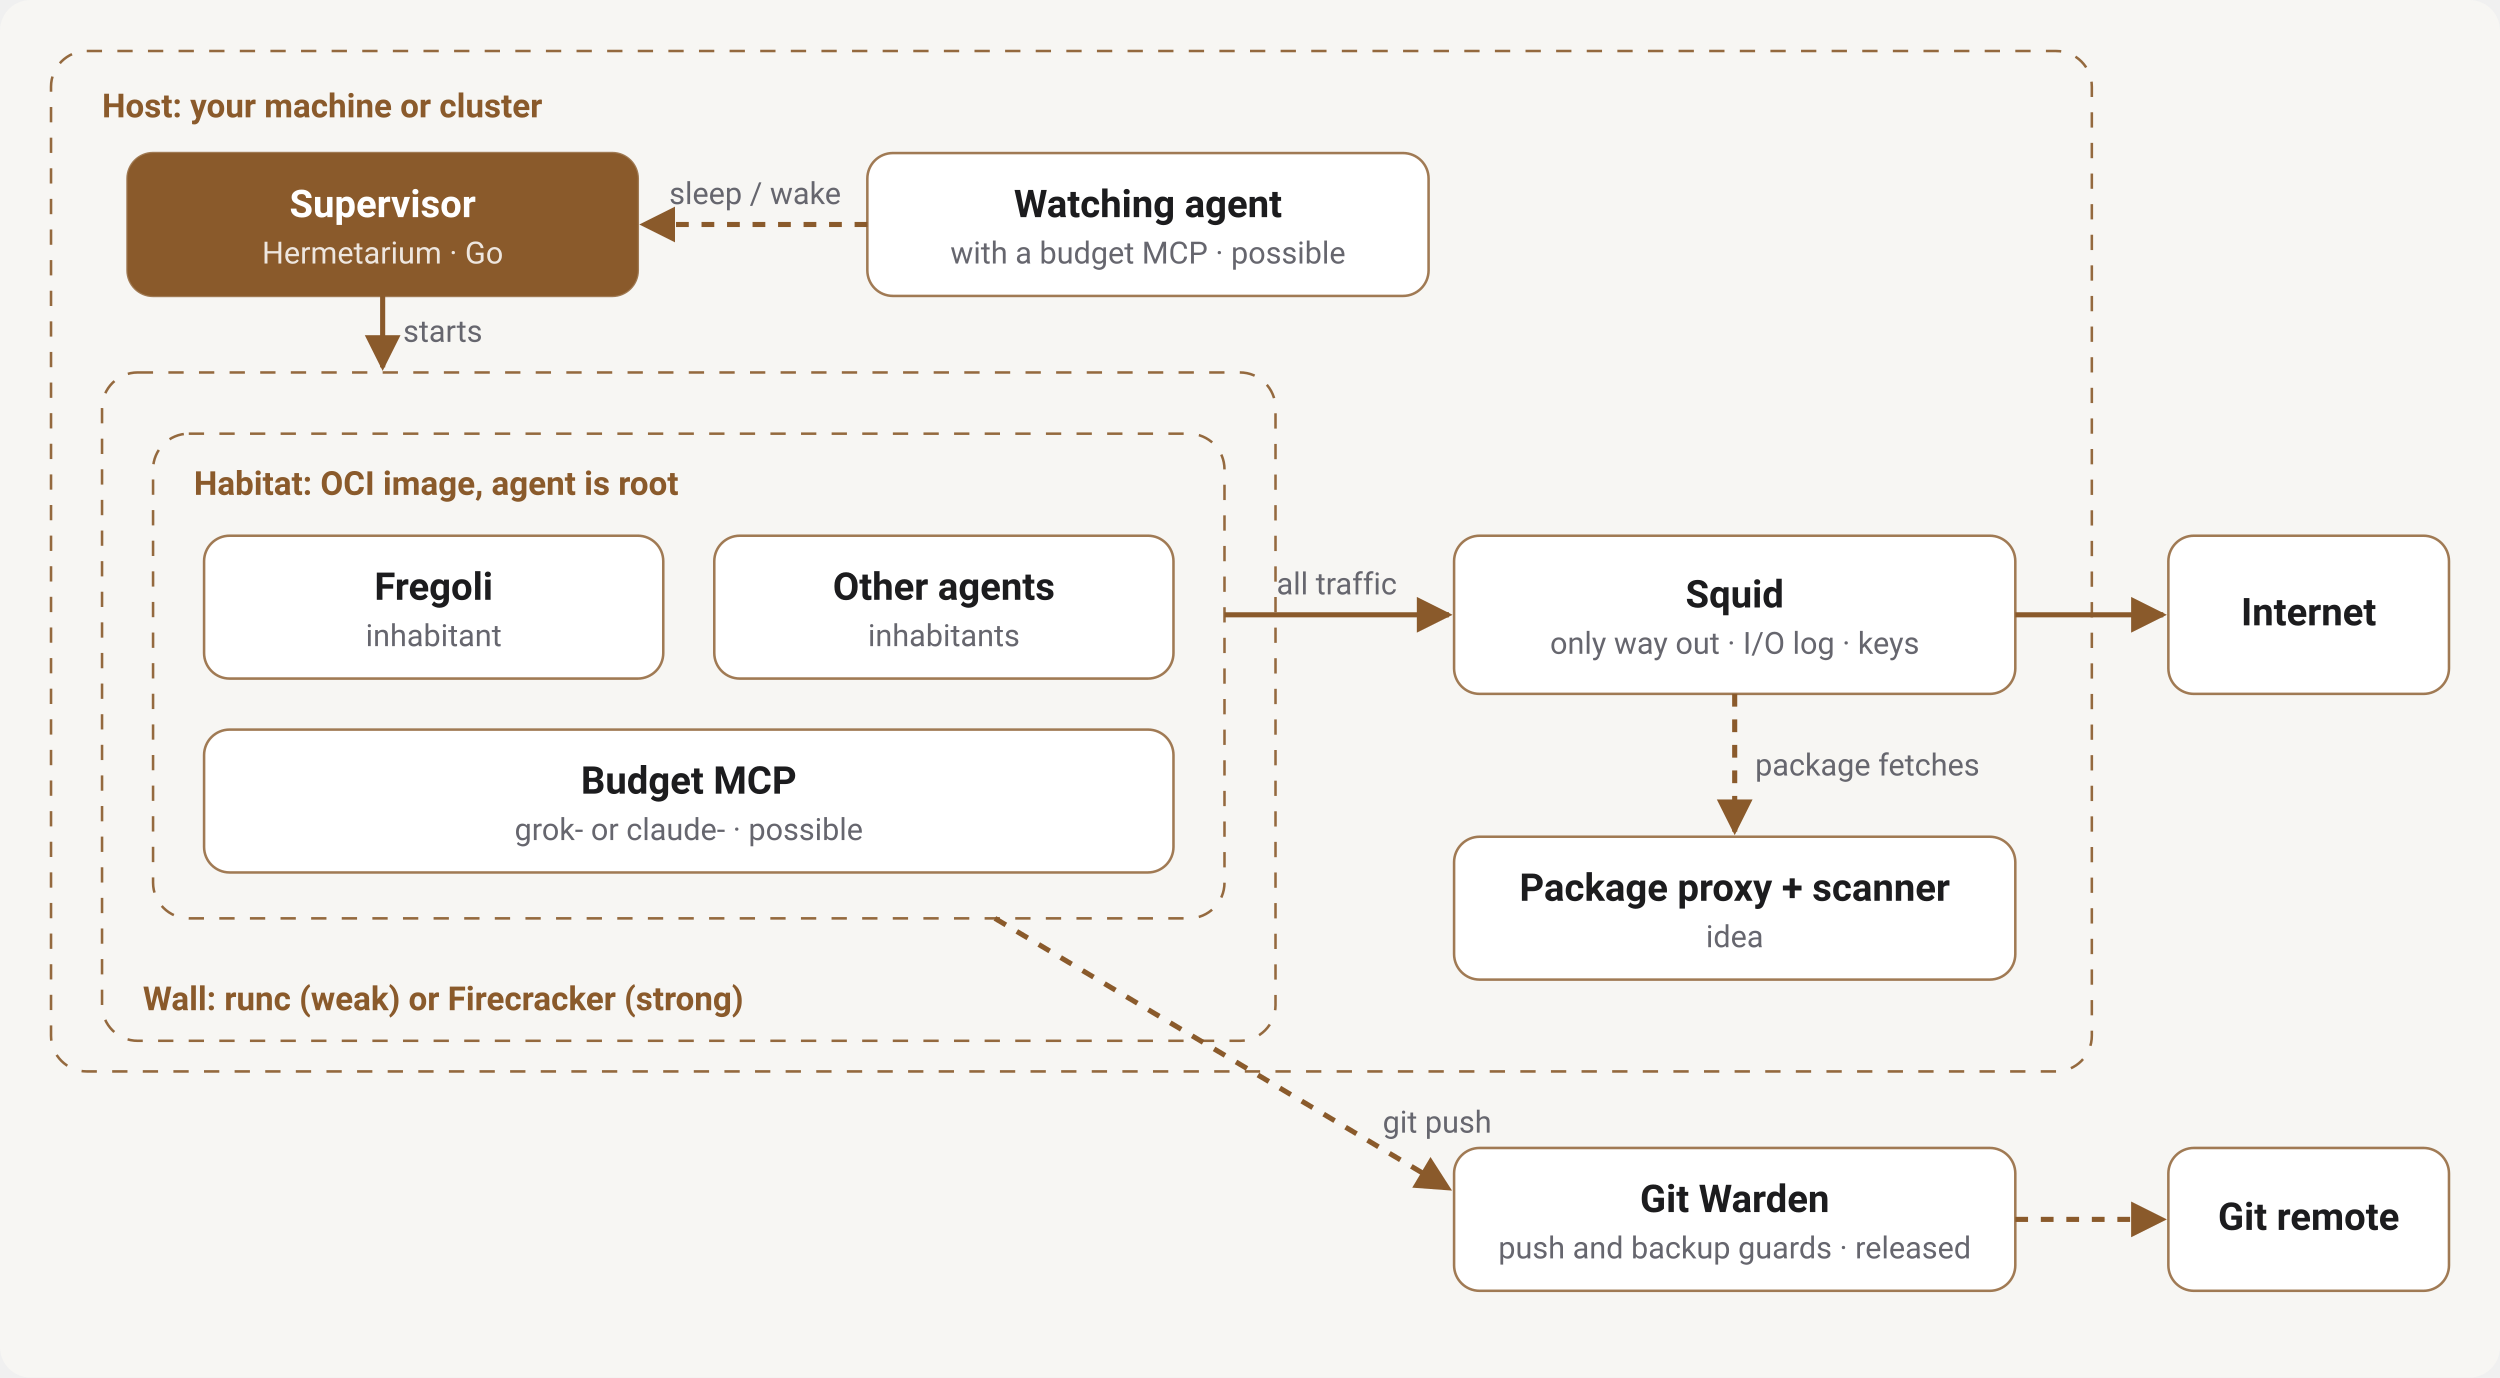
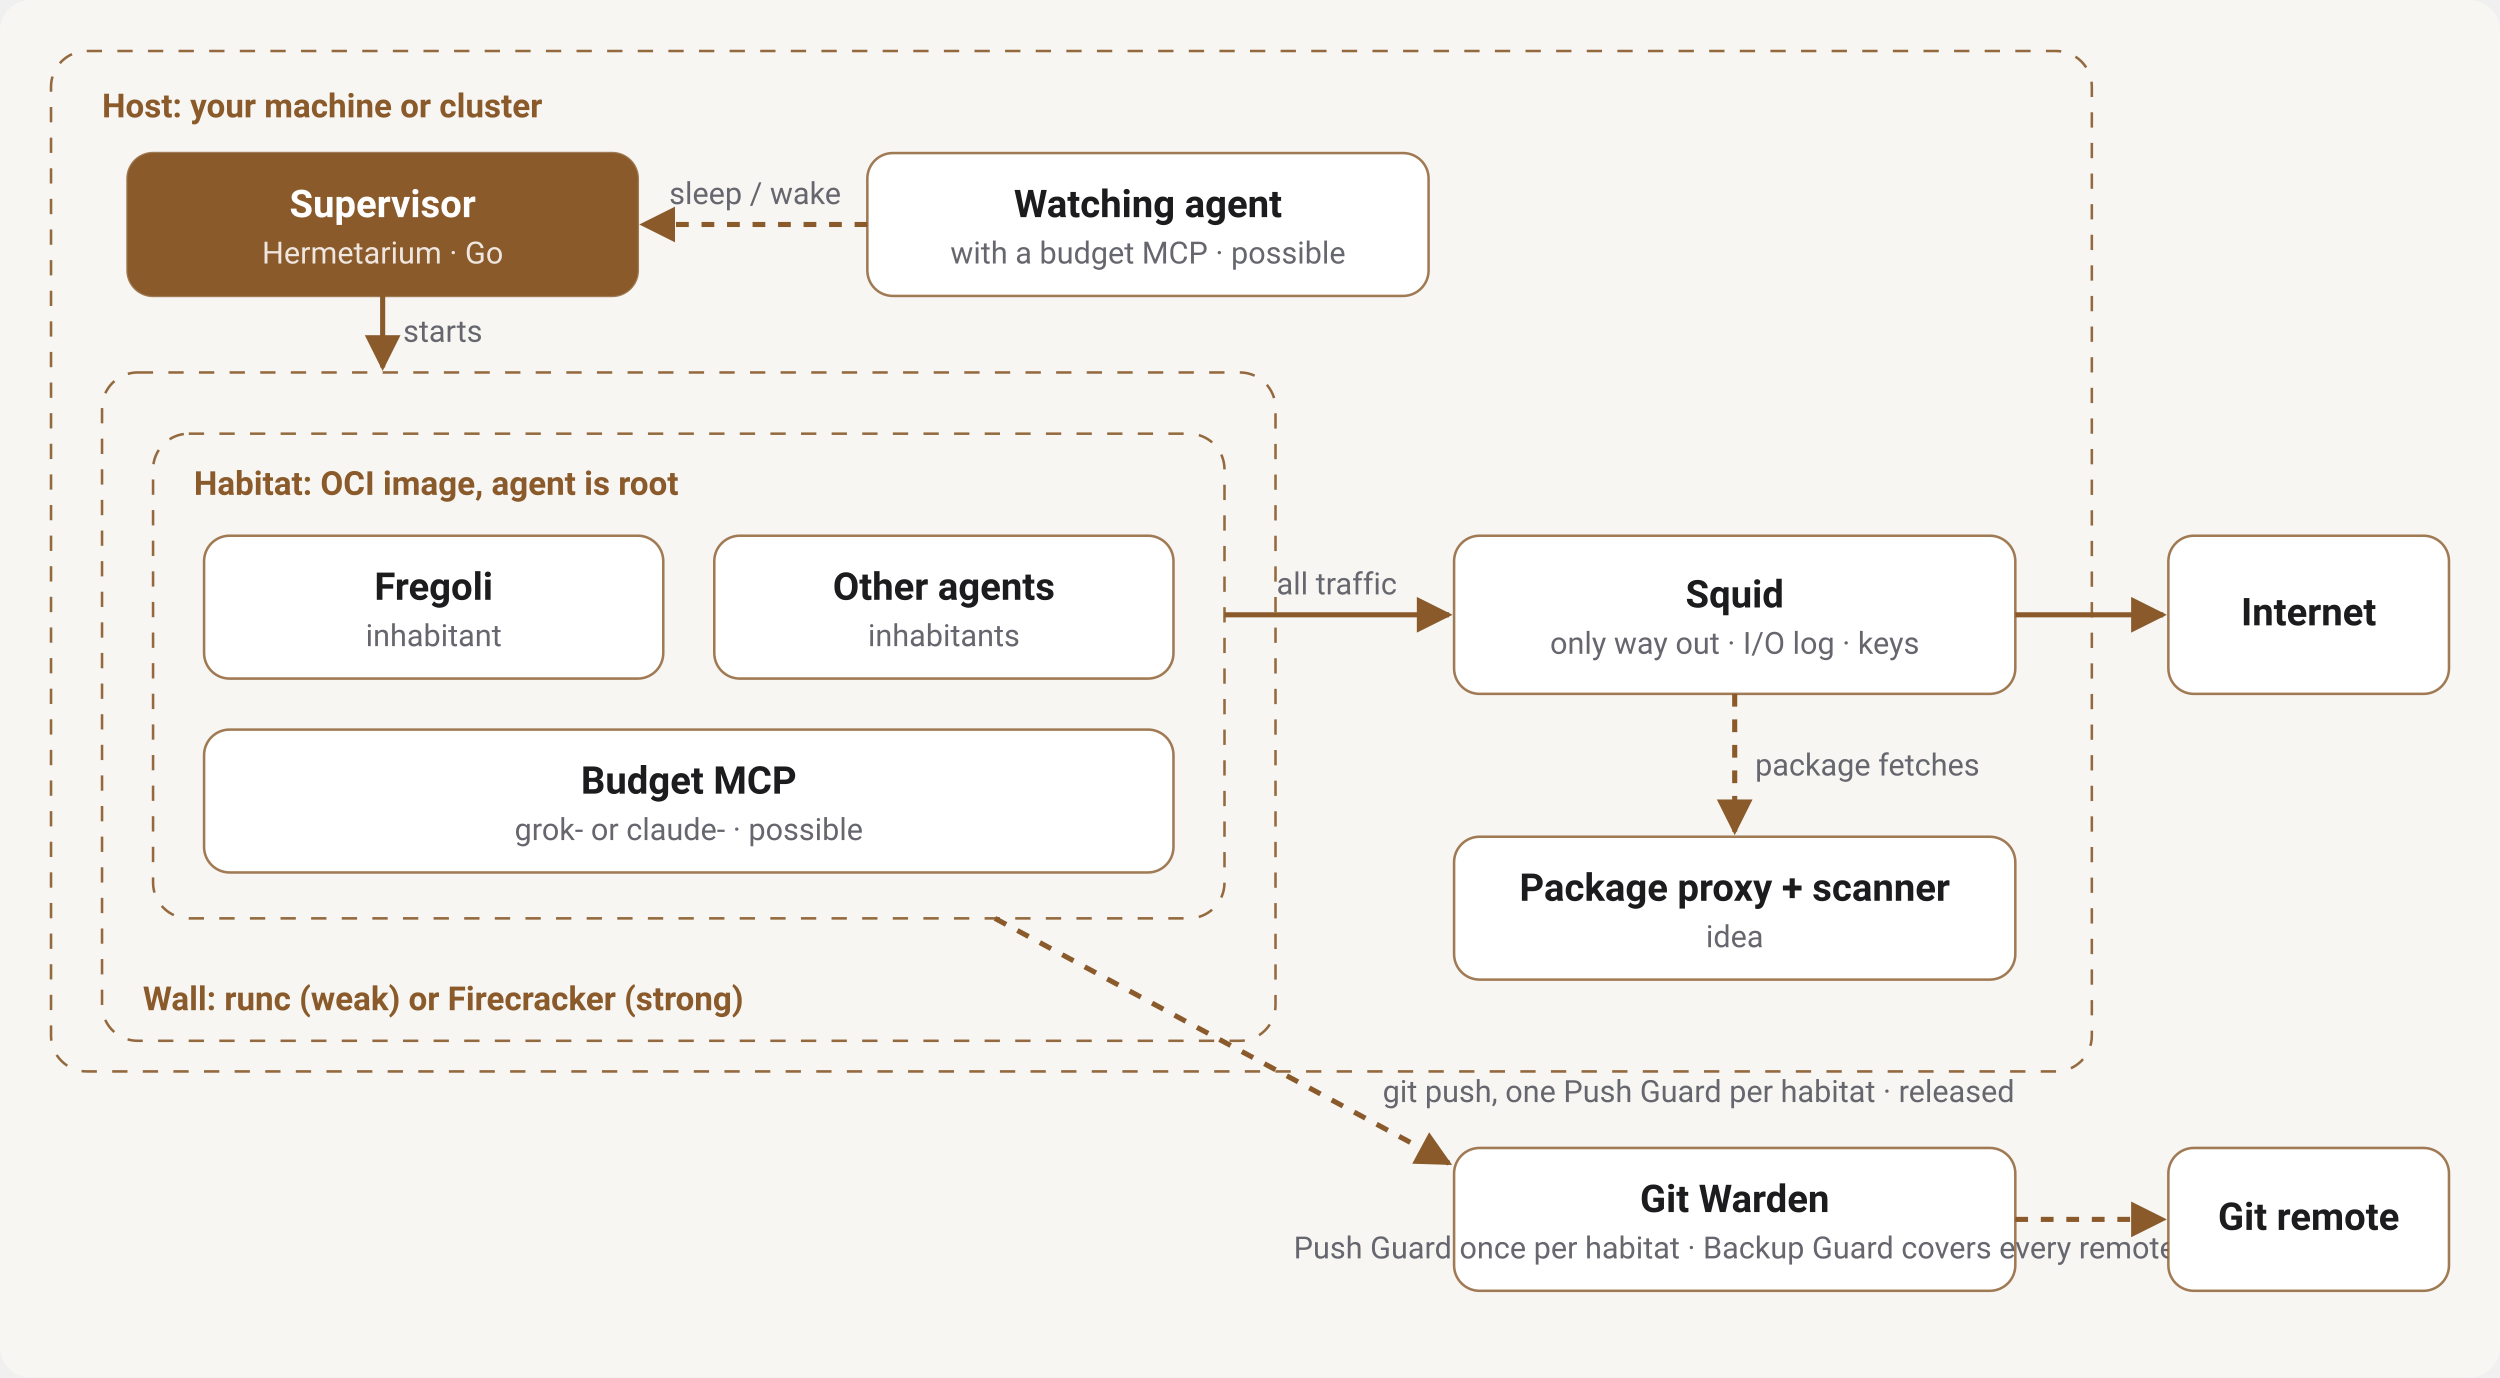
- <svg xmlns="http://www.w3.org/2000/svg" viewBox="-10 -10 980 540" width="980" height="540" role="img" aria-label="The whole workshop: the Hermetarium supervisor starts a wall around a habitat where Fregoli, other agents, and a budget MCP can live; all traffic leaves through Squid, with a package proxy and scanner as a later addition; a watching agent could put habitats to sleep and wake them; pushes go through Git Warden to the Git remote. Dashed lines are not built yet.">
+ <svg xmlns="http://www.w3.org/2000/svg" viewBox="-10 -10 980 540" width="980" height="540" role="img" aria-label="The whole workshop: the Hermetarium supervisor starts a wall around a habitat where Fregoli, other agents, and a budget MCP can live; all traffic leaves through Squid, with a package proxy and scanner as a later addition; a watching agent could put habitats to sleep and wake them; each habitat pushes through its own Push Guard, and one Backup Guard whose configuration covers every remote keeps the backup; both sit between the habitat and the Git remote. Dashed lines are not built yet.">
  <style>svg{font-family:system-ui,-apple-system,'Segoe UI',Roboto,Helvetica,Arial,sans-serif}.bg{fill:#f7f6f3}.dx-box{fill:#fff;stroke:#8a5a2b;stroke-opacity:.8}.dx-box.s{fill:#8a5a2b;stroke:#8a5a2b}.dx-t{fill:#1c1c1e;font-size:15px;font-weight:600}.dx-s{fill:#66666e;font-size:12px}.dx-on{fill:#fff}.dx-sub-on{fill:#fff;opacity:.85;font-size:12px}.dx-reg{fill:none;stroke:#8a5a2b;stroke-dasharray:6 6;stroke-opacity:.9}.dx-rl{fill:#8a5a2b;font-size:13px;font-weight:600}.dx-a{stroke:#8a5a2b;stroke-width:2;fill:none}.dx-a.d{stroke-dasharray:5 5}.dx-m{fill:#8a5a2b}.dx-l{fill:#66666e;font-size:12px}</style>
  <rect class="bg" x="-10" y="-10" width="980" height="540" rx="12" />
  <defs>
    <marker id="ah-hobelbank" viewBox="0 0 10 10" refX="9" refY="5" markerWidth="7" markerHeight="7" orient="auto">
      <path class="dx-m" d="M0 0L10 5L0 10z" />
    </marker>
  </defs>
  <rect class="dx-reg" x="10" y="10" width="800" height="400" rx="14" />
  <text class="dx-rl" x="30" y="36" text-anchor="start">Host: your machine or cluster</text>
  <rect class="dx-reg" x="30" y="136" width="460" height="262" rx="14" />
  <text class="dx-rl" x="46" y="386" text-anchor="start">Wall: runc (weak) or Firecracker (strong)</text>
  <rect class="dx-reg" x="50" y="160" width="420" height="190" rx="14" />
  <text class="dx-rl" x="66" y="184" text-anchor="start">Habitat: OCI image, agent is root</text>
  <rect class="dx-box s" x="40" y="50" width="200" height="56" rx="10" />
  <text class="dx-t dx-on" x="140.0" y="71.0" text-anchor="middle" dominant-baseline="middle">Supervisor</text>
  <text class="dx-sub-on" x="140.0" y="90.0" text-anchor="middle" dominant-baseline="middle">Hermetarium · Go</text>
  <rect class="dx-box" x="330" y="50" width="220" height="56" rx="10" />
  <text class="dx-t" x="440.0" y="71.0" text-anchor="middle" dominant-baseline="middle">Watching agent</text>
  <text class="dx-s" x="440.0" y="90.0" text-anchor="middle" dominant-baseline="middle">with a budget MCP · possible</text>
  <rect class="dx-box" x="70" y="200" width="180" height="56" rx="10" />
  <text class="dx-t" x="160.0" y="221.0" text-anchor="middle" dominant-baseline="middle">Fregoli</text>
  <text class="dx-s" x="160.0" y="240.0" text-anchor="middle" dominant-baseline="middle">inhabitant</text>
  <rect class="dx-box" x="270" y="200" width="180" height="56" rx="10" />
  <text class="dx-t" x="360.0" y="221.0" text-anchor="middle" dominant-baseline="middle">Other agents</text>
  <text class="dx-s" x="360.0" y="240.0" text-anchor="middle" dominant-baseline="middle">inhabitants</text>
  <rect class="dx-box" x="70" y="276" width="380" height="56" rx="10" />
  <text class="dx-t" x="260.0" y="297.0" text-anchor="middle" dominant-baseline="middle">Budget MCP</text>
  <text class="dx-s" x="260.0" y="316.0" text-anchor="middle" dominant-baseline="middle">grok- or claude- · possible</text>
  <rect class="dx-box" x="560" y="200" width="220" height="62" rx="10" />
  <text class="dx-t" x="670.0" y="224.0" text-anchor="middle" dominant-baseline="middle">Squid</text>
  <text class="dx-s" x="670.0" y="243.0" text-anchor="middle" dominant-baseline="middle">only way out · I/O log · keys</text>
  <rect class="dx-box" x="560" y="318" width="220" height="56" rx="10" />
  <text class="dx-t" x="670.0" y="339.0" text-anchor="middle" dominant-baseline="middle">Package proxy + scanner</text>
  <text class="dx-s" x="670.0" y="358.0" text-anchor="middle" dominant-baseline="middle">idea</text>
  <rect class="dx-box" x="840" y="200" width="110" height="62" rx="10" />
  <text class="dx-t" x="895.0" y="231.0" text-anchor="middle" dominant-baseline="middle">Internet</text>
  <rect class="dx-box" x="560" y="440" width="220" height="56" rx="10" />
  <text class="dx-t" x="670.0" y="461.0" text-anchor="middle" dominant-baseline="middle">Git Warden</text>
-   <text class="dx-s" x="670.0" y="480.0" text-anchor="middle" dominant-baseline="middle">push and backup guards · released</text>
+   <text class="dx-s" x="670.0" y="480.0" text-anchor="middle" dominant-baseline="middle">Push Guard once per habitat · Backup Guard covers every remote</text>
  <rect class="dx-box" x="840" y="440" width="110" height="56" rx="10" />
  <text class="dx-t" x="895.0" y="468.0" text-anchor="middle" dominant-baseline="middle">Git remote</text>
  <line class="dx-a" x1="140" y1="106" x2="140" y2="134" marker-end="url(#ah-hobelbank)" />
  <text class="dx-l" x="148" y="124" text-anchor="start">starts</text>
  <line class="dx-a d" x1="330" y1="78" x2="242" y2="78" marker-end="url(#ah-hobelbank)" />
  <text class="dx-l" x="286" y="70" text-anchor="middle">sleep / wake</text>
  <line class="dx-a" x1="470" y1="231" x2="558" y2="231" marker-end="url(#ah-hobelbank)" />
  <text class="dx-l" x="514" y="223" text-anchor="middle">all traffic</text>
  <line class="dx-a" x1="780" y1="231" x2="838" y2="231" marker-end="url(#ah-hobelbank)" />
  <line class="dx-a d" x1="670" y1="262" x2="670" y2="316" marker-end="url(#ah-hobelbank)" />
  <text class="dx-l" x="678" y="294" text-anchor="start">package fetches</text>
-   <line class="dx-a d" x1="380" y1="350" x2="558" y2="456" marker-end="url(#ah-hobelbank)" />
-   <text class="dx-l" x="532" y="434" text-anchor="start">git push</text>
+   <line class="dx-a d" x1="380" y1="350" x2="558" y2="446" marker-end="url(#ah-hobelbank)" />
+   <text class="dx-l" x="532" y="422" text-anchor="start">git push, one Push Guard per habitat · released</text>
  <line class="dx-a d" x1="780" y1="468" x2="838" y2="468" marker-end="url(#ah-hobelbank)" />
</svg>
